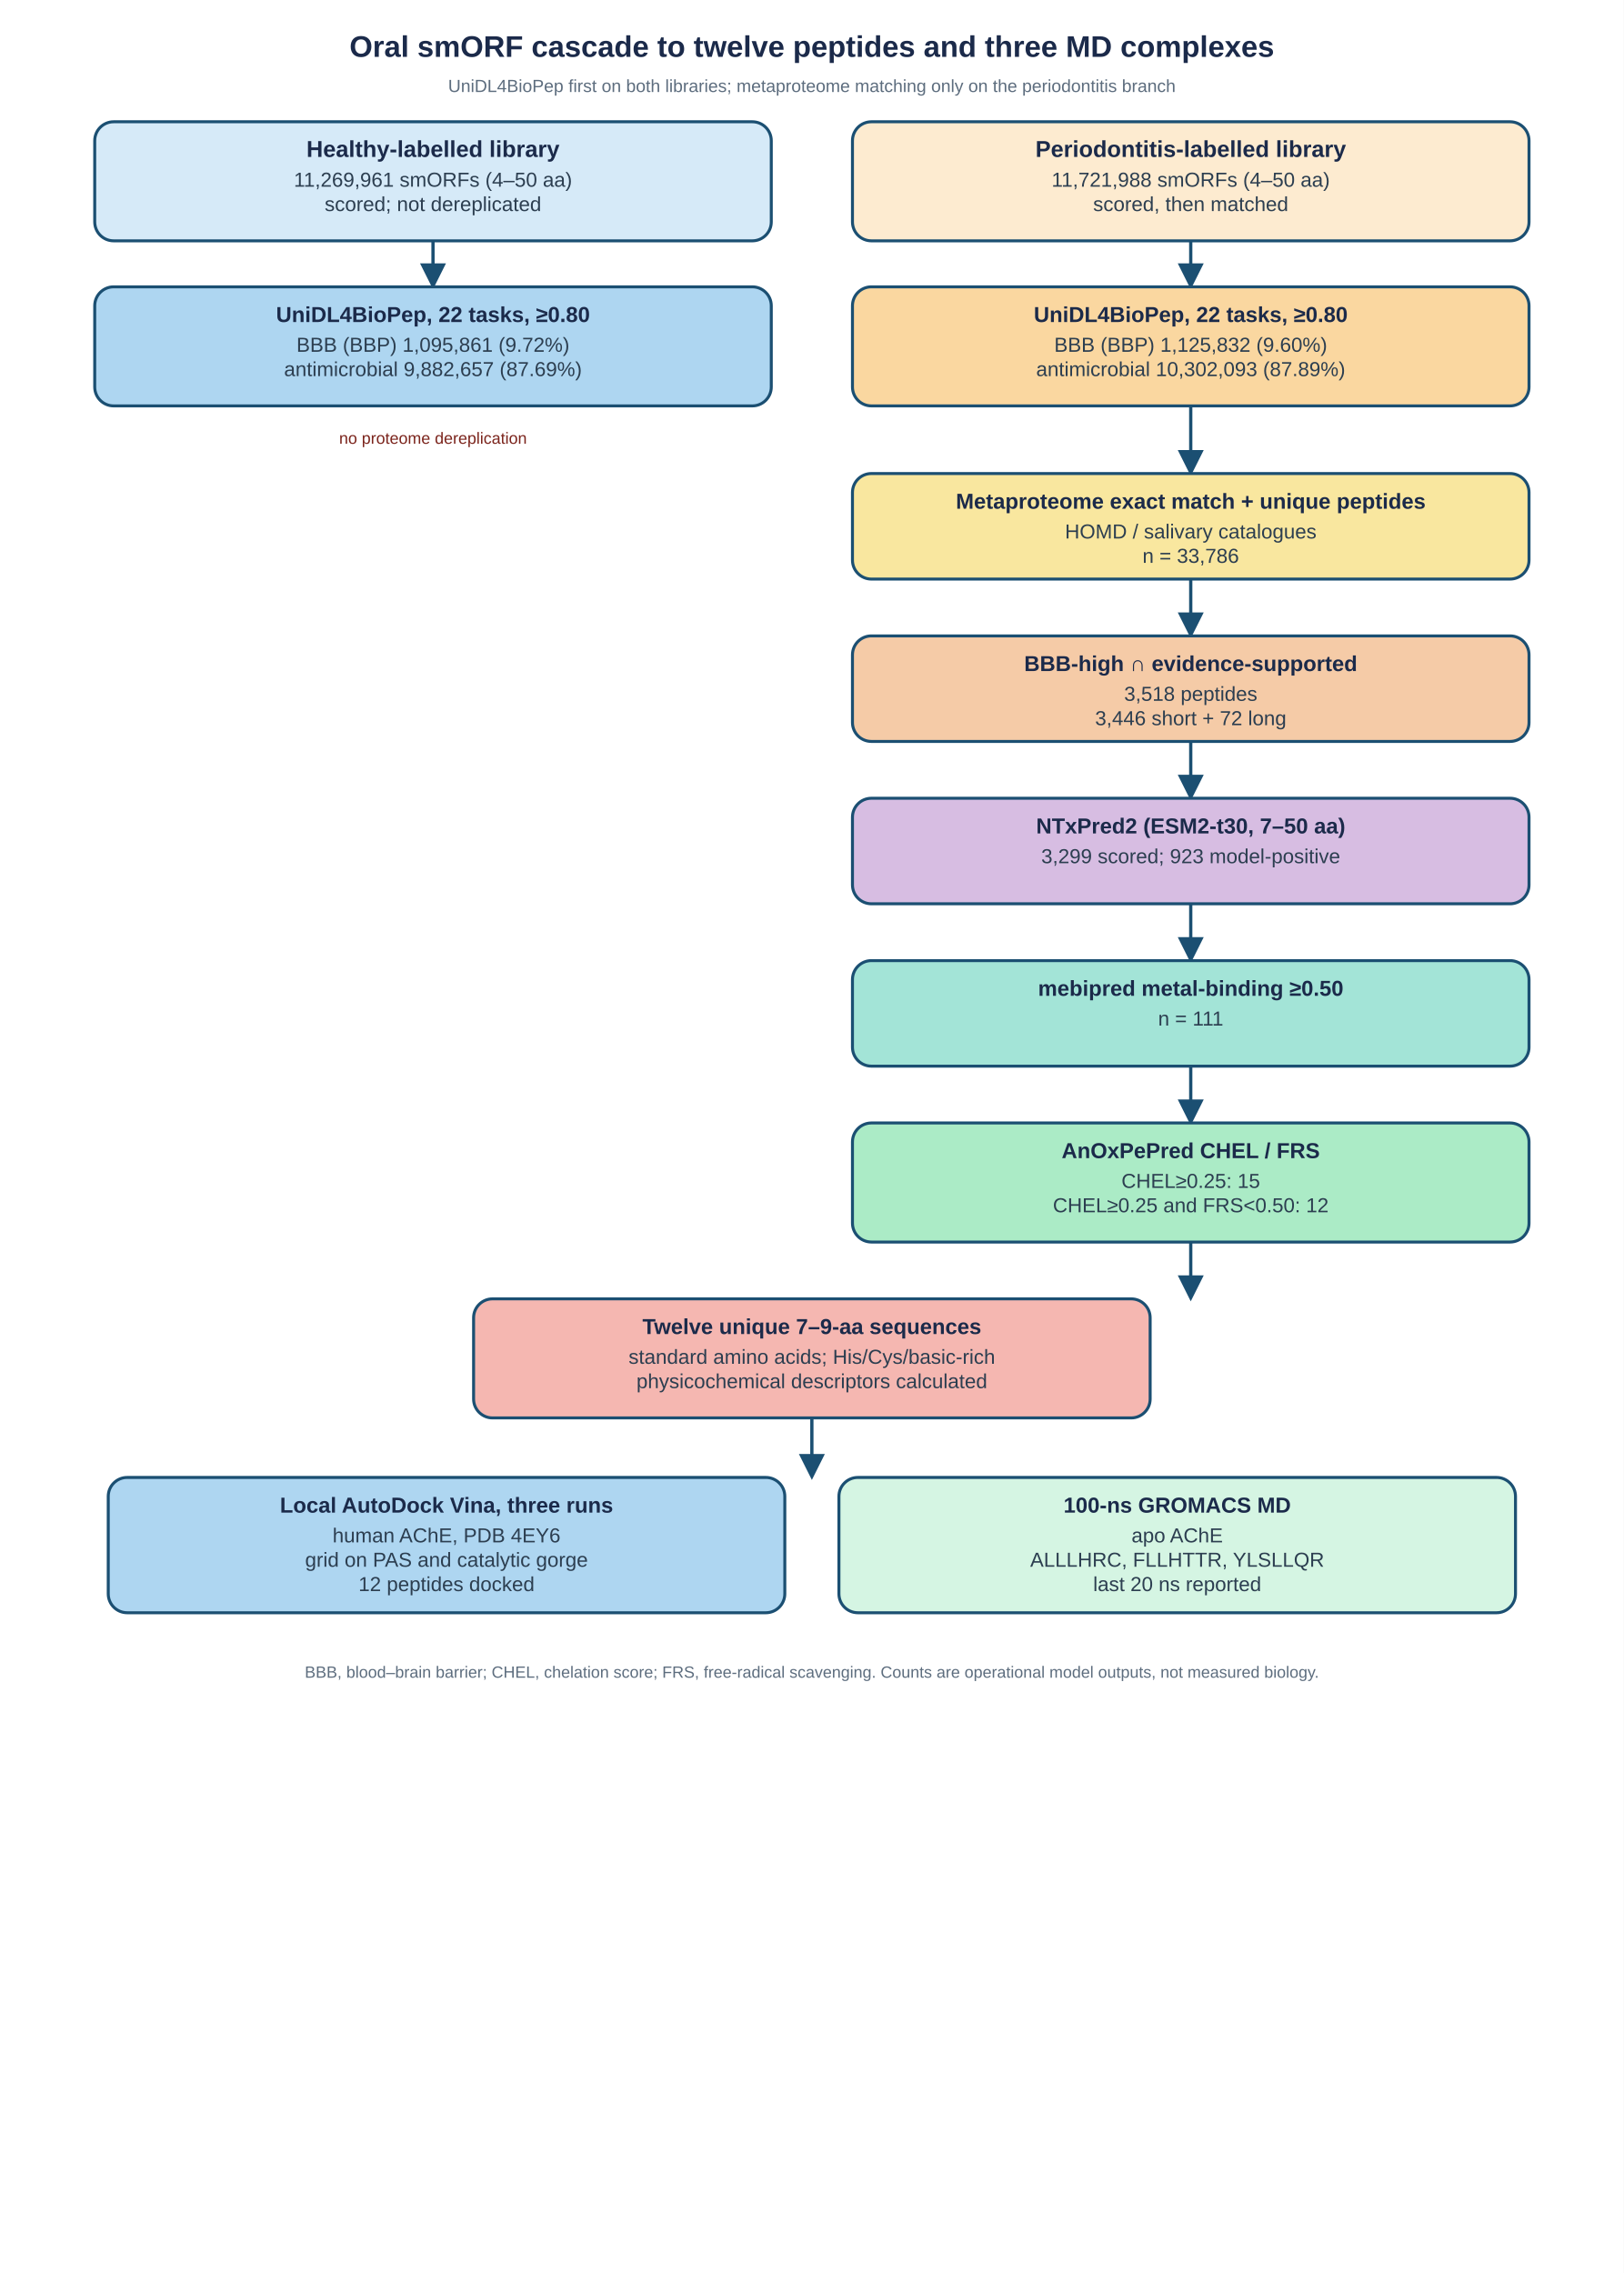
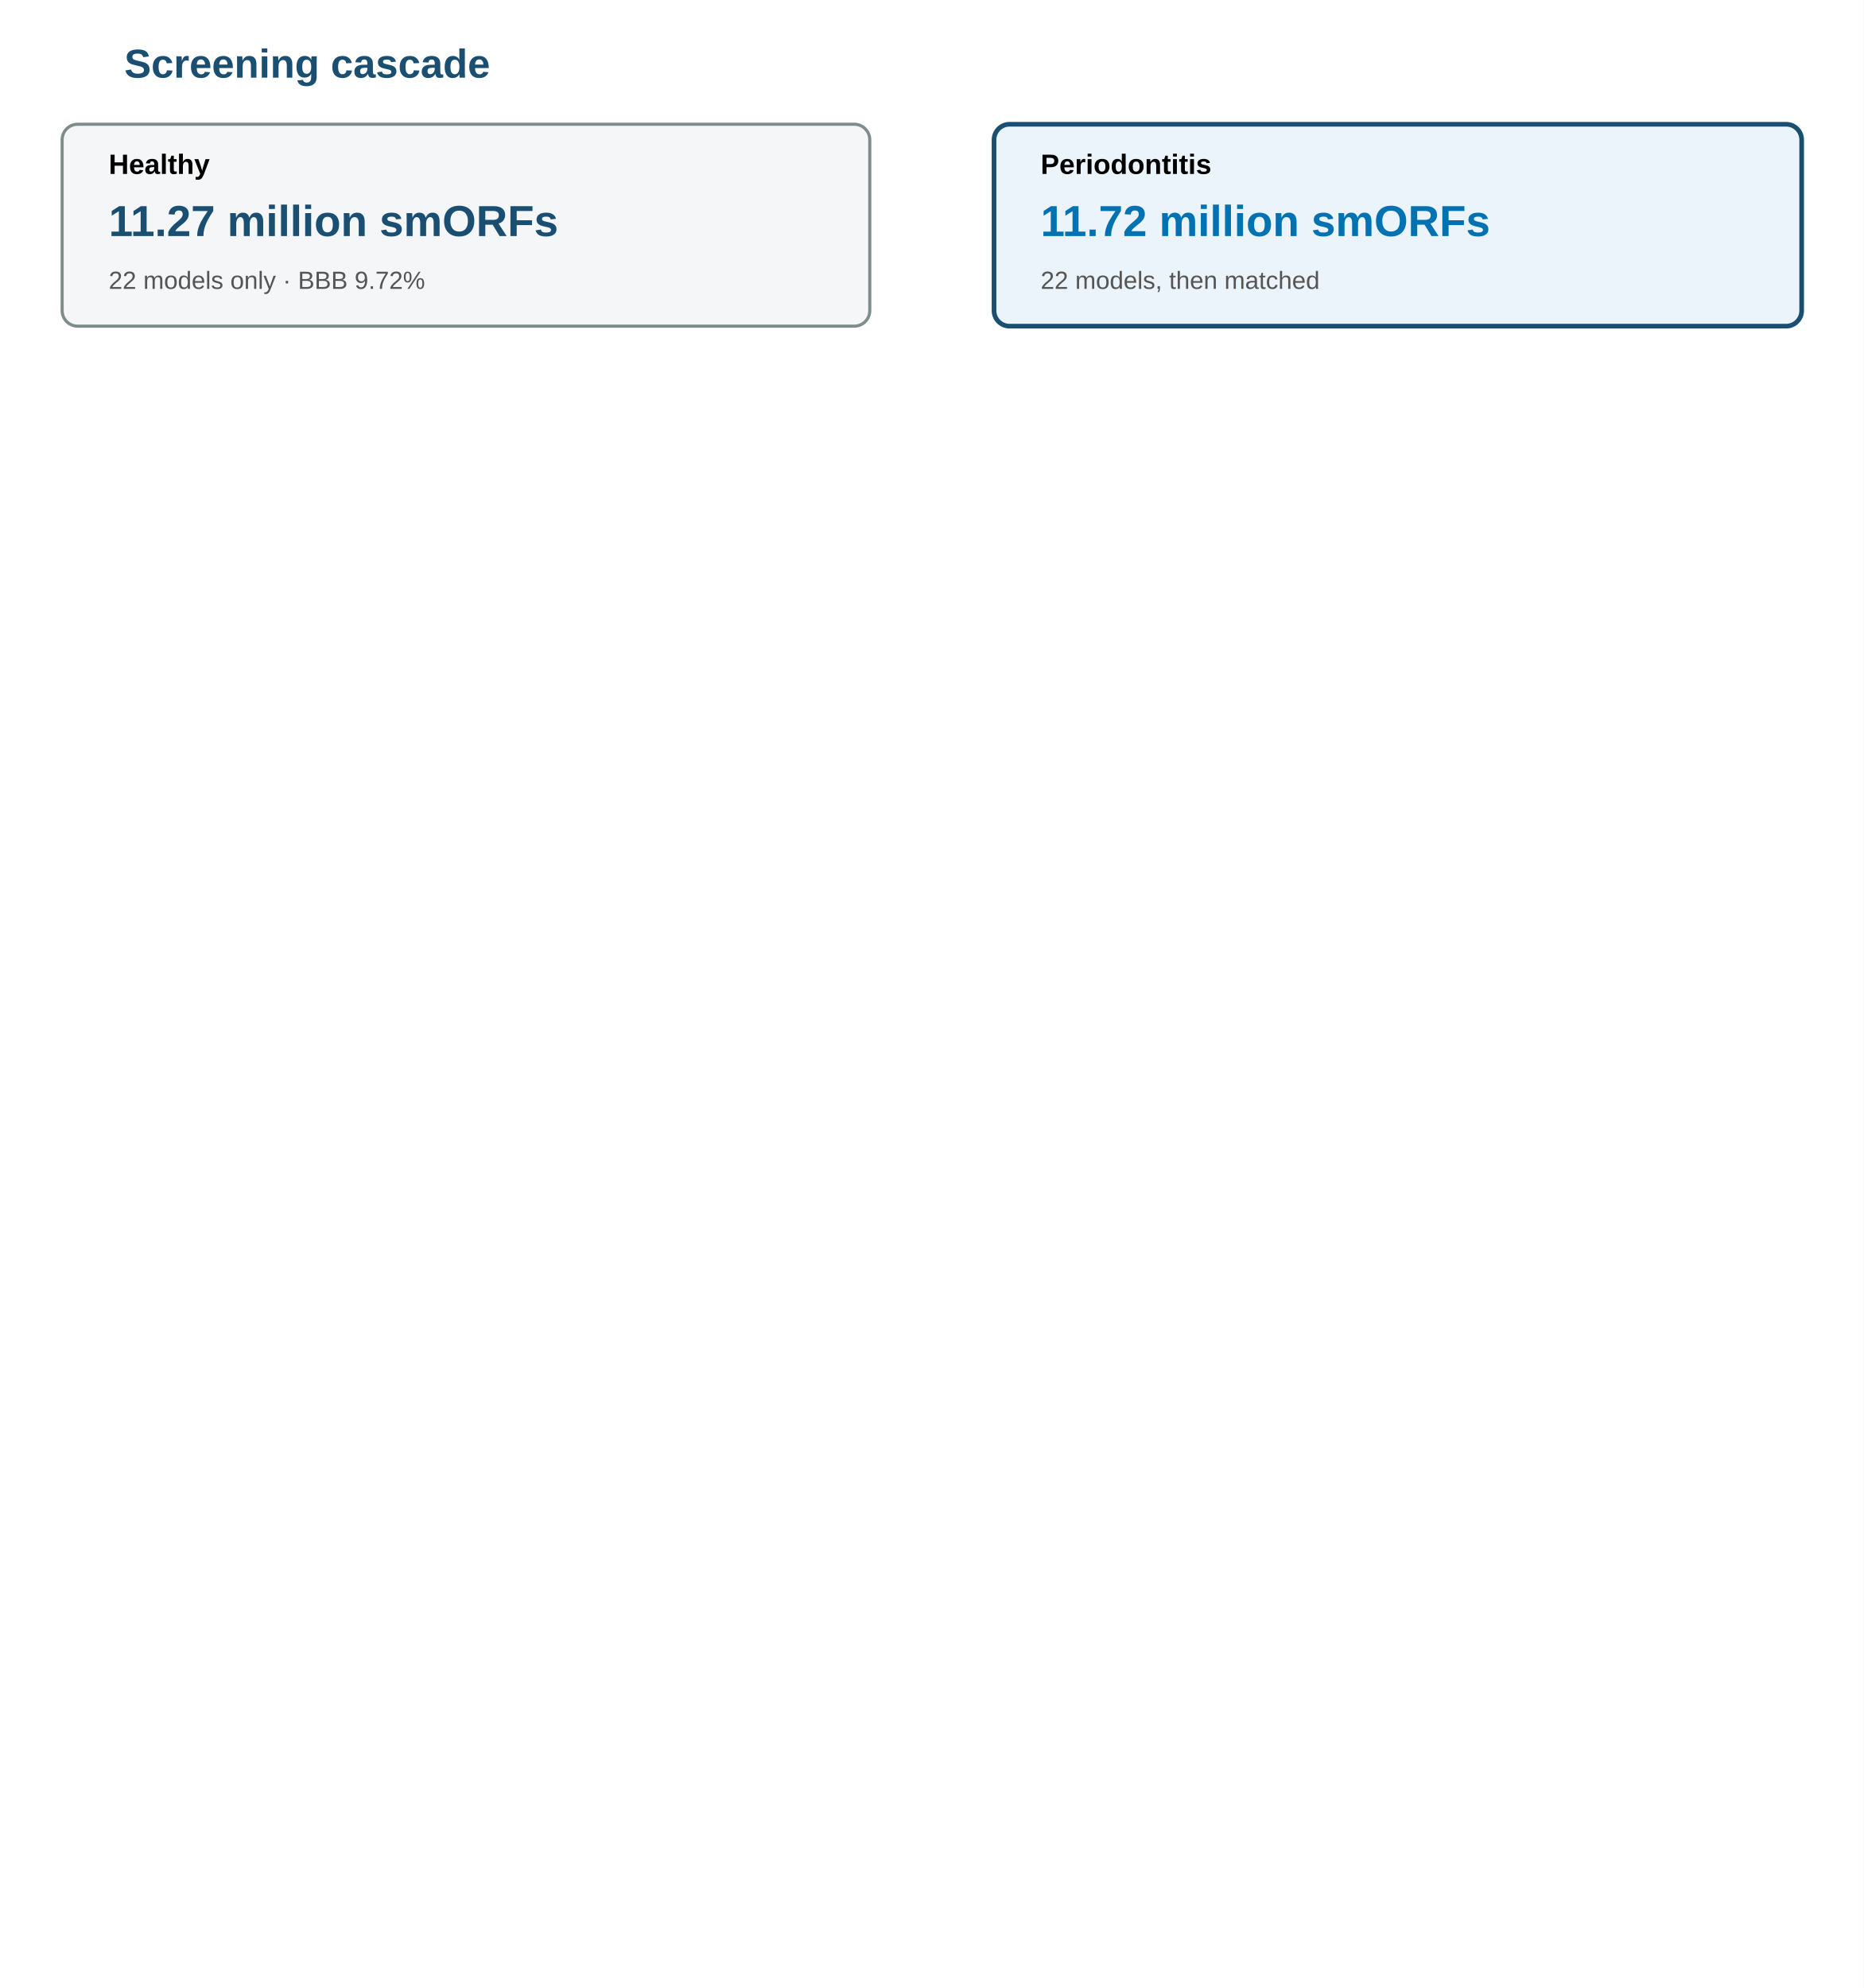
- <svg xmlns="http://www.w3.org/2000/svg" width="1200" height="1680" viewBox="0 0 1200 1680">
-   <defs>
-     <marker id="arr" viewBox="0 0 10 10" refX="8" refY="5" markerWidth="8" markerHeight="8" orient="auto-start-reverse">
-       <path d="M0 0 L10 5 L0 10 z" fill="#1B4F72" />
-     </marker>
-   </defs>
-   <rect width="1200" height="1680" fill="#FFFFFF" />
-   <text x="600" y="42" text-anchor="middle" font-family="Arial,Helvetica,sans-serif" font-size="22" font-weight="700" fill="#1B2A4A">Oral smORF cascade to twelve peptides and three MD complexes</text>
-   <text x="600" y="68" text-anchor="middle" font-family="Arial,Helvetica,sans-serif" font-size="13" fill="#5D6D7E">UniDL4BioPep first on both libraries; metaproteome matching only on the periodontitis branch</text>
-   <rect x="70" y="90" width="500" height="88" rx="14" fill="#D6EAF8" stroke="#1B4F72" stroke-width="2.2" />
-   <text x="320.0" y="116" text-anchor="middle" font-family="Arial,Helvetica,sans-serif" font-size="17" font-weight="700" fill="#1B2A4A">Healthy-labelled library</text>
-   <text x="320.0" y="138" text-anchor="middle" font-family="Arial,Helvetica,sans-serif" font-size="15" fill="#2C3E50">11,269,961 smORFs (4–50 aa)</text>
-   <text x="320.0" y="156" text-anchor="middle" font-family="Arial,Helvetica,sans-serif" font-size="15" fill="#2C3E50">scored; not dereplicated</text>
-   <rect x="630" y="90" width="500" height="88" rx="14" fill="#FDEBD0" stroke="#1B4F72" stroke-width="2.2" />
-   <text x="880.0" y="116" text-anchor="middle" font-family="Arial,Helvetica,sans-serif" font-size="17" font-weight="700" fill="#1B2A4A">Periodontitis-labelled library</text>
-   <text x="880.0" y="138" text-anchor="middle" font-family="Arial,Helvetica,sans-serif" font-size="15" fill="#2C3E50">11,721,988 smORFs (4–50 aa)</text>
-   <text x="880.0" y="156" text-anchor="middle" font-family="Arial,Helvetica,sans-serif" font-size="15" fill="#2C3E50">scored, then matched</text>
-   <line x1="320" y1="178" x2="320" y2="210" stroke="#1B4F72" stroke-width="2.4" marker-end="url(#arr)" />
-   <line x1="880" y1="178" x2="880" y2="210" stroke="#1B4F72" stroke-width="2.4" marker-end="url(#arr)" />
-   <rect x="70" y="212" width="500" height="88" rx="14" fill="#AED6F1" stroke="#1B4F72" stroke-width="2.2" />
-   <text x="320.0" y="238" text-anchor="middle" font-family="Arial,Helvetica,sans-serif" font-size="16" font-weight="700" fill="#1B2A4A">UniDL4BioPep, 22 tasks, ≥0.80</text>
-   <text x="320.0" y="260" text-anchor="middle" font-family="Arial,Helvetica,sans-serif" font-size="15" fill="#2C3E50">BBB (BBP) 1,095,861 (9.72%)</text>
-   <text x="320.0" y="278" text-anchor="middle" font-family="Arial,Helvetica,sans-serif" font-size="15" fill="#2C3E50">antimicrobial 9,882,657 (87.69%)</text>
-   <rect x="630" y="212" width="500" height="88" rx="14" fill="#FAD7A0" stroke="#1B4F72" stroke-width="2.2" />
-   <text x="880.0" y="238" text-anchor="middle" font-family="Arial,Helvetica,sans-serif" font-size="16" font-weight="700" fill="#1B2A4A">UniDL4BioPep, 22 tasks, ≥0.80</text>
-   <text x="880.0" y="260" text-anchor="middle" font-family="Arial,Helvetica,sans-serif" font-size="15" fill="#2C3E50">BBB (BBP) 1,125,832 (9.60%)</text>
-   <text x="880.0" y="278" text-anchor="middle" font-family="Arial,Helvetica,sans-serif" font-size="15" fill="#2C3E50">antimicrobial 10,302,093 (87.89%)</text>
-   <text x="320" y="328" text-anchor="middle" font-family="Arial,Helvetica,sans-serif" font-size="12" fill="#7B241C">no proteome dereplication</text>
-   <line x1="880" y1="300" x2="880" y2="348" stroke="#1B4F72" stroke-width="2.4" marker-end="url(#arr)" />
-   <rect x="630" y="350" width="500" height="78" rx="14" fill="#F9E79F" stroke="#1B4F72" stroke-width="2.2" />
-   <text x="880.0" y="376" text-anchor="middle" font-family="Arial,Helvetica,sans-serif" font-size="16" font-weight="700" fill="#1B2A4A">Metaproteome exact match + unique peptides</text>
-   <text x="880.0" y="398" text-anchor="middle" font-family="Arial,Helvetica,sans-serif" font-size="15" fill="#2C3E50">HOMD / salivary catalogues</text>
-   <text x="880.0" y="416" text-anchor="middle" font-family="Arial,Helvetica,sans-serif" font-size="15" fill="#2C3E50">n = 33,786</text>
-   <line x1="880" y1="428" x2="880" y2="468" stroke="#1B4F72" stroke-width="2.4" marker-end="url(#arr)" />
-   <rect x="630" y="470" width="500" height="78" rx="14" fill="#F5CBA7" stroke="#1B4F72" stroke-width="2.2" />
-   <text x="880.0" y="496" text-anchor="middle" font-family="Arial,Helvetica,sans-serif" font-size="16" font-weight="700" fill="#1B2A4A">BBB-high ∩ evidence-supported</text>
-   <text x="880.0" y="518" text-anchor="middle" font-family="Arial,Helvetica,sans-serif" font-size="15" fill="#2C3E50">3,518 peptides</text>
-   <text x="880.0" y="536" text-anchor="middle" font-family="Arial,Helvetica,sans-serif" font-size="15" fill="#2C3E50">3,446 short + 72 long</text>
-   <line x1="880" y1="548" x2="880" y2="588" stroke="#1B4F72" stroke-width="2.4" marker-end="url(#arr)" />
-   <rect x="630" y="590" width="500" height="78" rx="14" fill="#D7BDE2" stroke="#1B4F72" stroke-width="2.2" />
-   <text x="880.0" y="616" text-anchor="middle" font-family="Arial,Helvetica,sans-serif" font-size="16" font-weight="700" fill="#1B2A4A">NTxPred2 (ESM2-t30, 7–50 aa)</text>
-   <text x="880.0" y="638" text-anchor="middle" font-family="Arial,Helvetica,sans-serif" font-size="15" fill="#2C3E50">3,299 scored; 923 model-positive</text>
-   <line x1="880" y1="668" x2="880" y2="708" stroke="#1B4F72" stroke-width="2.4" marker-end="url(#arr)" />
-   <rect x="630" y="710" width="500" height="78" rx="14" fill="#A3E4D7" stroke="#1B4F72" stroke-width="2.2" />
-   <text x="880.0" y="736" text-anchor="middle" font-family="Arial,Helvetica,sans-serif" font-size="16" font-weight="700" fill="#1B2A4A">mebipred metal-binding ≥0.50</text>
-   <text x="880.0" y="758" text-anchor="middle" font-family="Arial,Helvetica,sans-serif" font-size="15" fill="#2C3E50">n = 111</text>
-   <line x1="880" y1="788" x2="880" y2="828" stroke="#1B4F72" stroke-width="2.4" marker-end="url(#arr)" />
-   <rect x="630" y="830" width="500" height="88" rx="14" fill="#ABEBC6" stroke="#1B4F72" stroke-width="2.2" />
-   <text x="880.0" y="856" text-anchor="middle" font-family="Arial,Helvetica,sans-serif" font-size="16" font-weight="700" fill="#1B2A4A">AnOxPePred CHEL / FRS</text>
-   <text x="880.0" y="878" text-anchor="middle" font-family="Arial,Helvetica,sans-serif" font-size="15" fill="#2C3E50">CHEL≥0.25: 15</text>
-   <text x="880.0" y="896" text-anchor="middle" font-family="Arial,Helvetica,sans-serif" font-size="15" fill="#2C3E50">CHEL≥0.25 and FRS&lt;0.50: 12</text>
-   <line x1="880" y1="918" x2="880" y2="958" stroke="#1B4F72" stroke-width="2.4" marker-end="url(#arr)" />
-   <rect x="350" y="960" width="500" height="88" rx="14" fill="#F5B7B1" stroke="#1B4F72" stroke-width="2.2" />
-   <text x="600.0" y="986" text-anchor="middle" font-family="Arial,Helvetica,sans-serif" font-size="16" font-weight="700" fill="#1B2A4A">Twelve unique 7–9-aa sequences</text>
-   <text x="600.0" y="1008" text-anchor="middle" font-family="Arial,Helvetica,sans-serif" font-size="15" fill="#2C3E50">standard amino acids; His/Cys/basic-rich</text>
-   <text x="600.0" y="1026" text-anchor="middle" font-family="Arial,Helvetica,sans-serif" font-size="15" fill="#2C3E50">physicochemical descriptors calculated</text>
-   <line x1="600" y1="1048" x2="600" y2="1090" stroke="#1B4F72" stroke-width="2.4" marker-end="url(#arr)" />
-   <rect x="80" y="1092" width="500" height="100" rx="14" fill="#AED6F1" stroke="#1B4F72" stroke-width="2.2" />
-   <text x="330.0" y="1118" text-anchor="middle" font-family="Arial,Helvetica,sans-serif" font-size="16" font-weight="700" fill="#1B2A4A">Local AutoDock Vina, three runs</text>
-   <text x="330.0" y="1140" text-anchor="middle" font-family="Arial,Helvetica,sans-serif" font-size="15" fill="#2C3E50">human AChE, PDB 4EY6</text>
-   <text x="330.0" y="1158" text-anchor="middle" font-family="Arial,Helvetica,sans-serif" font-size="15" fill="#2C3E50">grid on PAS and catalytic gorge</text>
-   <text x="330.0" y="1176" text-anchor="middle" font-family="Arial,Helvetica,sans-serif" font-size="15" fill="#2C3E50">12 peptides docked</text>
-   <rect x="620" y="1092" width="500" height="100" rx="14" fill="#D5F5E3" stroke="#1B4F72" stroke-width="2.2" />
-   <text x="870.0" y="1118" text-anchor="middle" font-family="Arial,Helvetica,sans-serif" font-size="16" font-weight="700" fill="#1B2A4A">100-ns GROMACS MD</text>
-   <text x="870.0" y="1140" text-anchor="middle" font-family="Arial,Helvetica,sans-serif" font-size="15" fill="#2C3E50">apo AChE</text>
-   <text x="870.0" y="1158" text-anchor="middle" font-family="Arial,Helvetica,sans-serif" font-size="15" fill="#2C3E50">ALLLHRC, FLLHTTR, YLSLLQR</text>
-   <text x="870.0" y="1176" text-anchor="middle" font-family="Arial,Helvetica,sans-serif" font-size="15" fill="#2C3E50">last 20 ns reported</text>
-   <text x="600" y="1240" text-anchor="middle" font-family="Arial,Helvetica,sans-serif" font-size="12" fill="#5D6D7E">BBB, blood–brain barrier; CHEL, chelation score; FRS, free-radical scavenging. Counts are operational model outputs, not measured biology.</text>
+ <svg xmlns="http://www.w3.org/2000/svg" width="1200" height="1280" viewBox="0 0 1200 1280">
+   <rect width="1200" height="1280" fill="#fff" />
+   <text x="80" y="50" font-family="Arial,Helvetica,sans-serif" font-size="26" font-weight="700" fill="#1B4F72">Screening cascade</text>
+   <rect x="40" y="80" width="520" height="130" rx="10" fill="#F4F6F7" stroke="#7F8C8D" stroke-width="2" />
+   <text x="70" y="112" font-family="Arial" font-size="18" font-weight="700">Healthy</text>
+   <text x="70" y="152" font-family="Arial" font-size="28" font-weight="700" fill="#1B4F72">11.27 million smORFs</text>
+   <text x="70" y="186" font-family="Arial" font-size="16" fill="#555">22 models only · BBB 9.72%</text>
+   <rect x="640" y="80" width="520" height="130" rx="10" fill="#EAF4FA" stroke="#1B4F72" stroke-width="3" />
+   <text x="670" y="112" font-family="Arial" font-size="18" font-weight="700">Periodontitis</text>
+   <text x="670" y="152" font-family="Arial" font-size="28" font-weight="700" fill="#0072B2">11.72 million smORFs</text>
+   <text x="670" y="186" font-family="Arial" font-size="16" fill="#555">22 models, then matched</text>
</svg>
